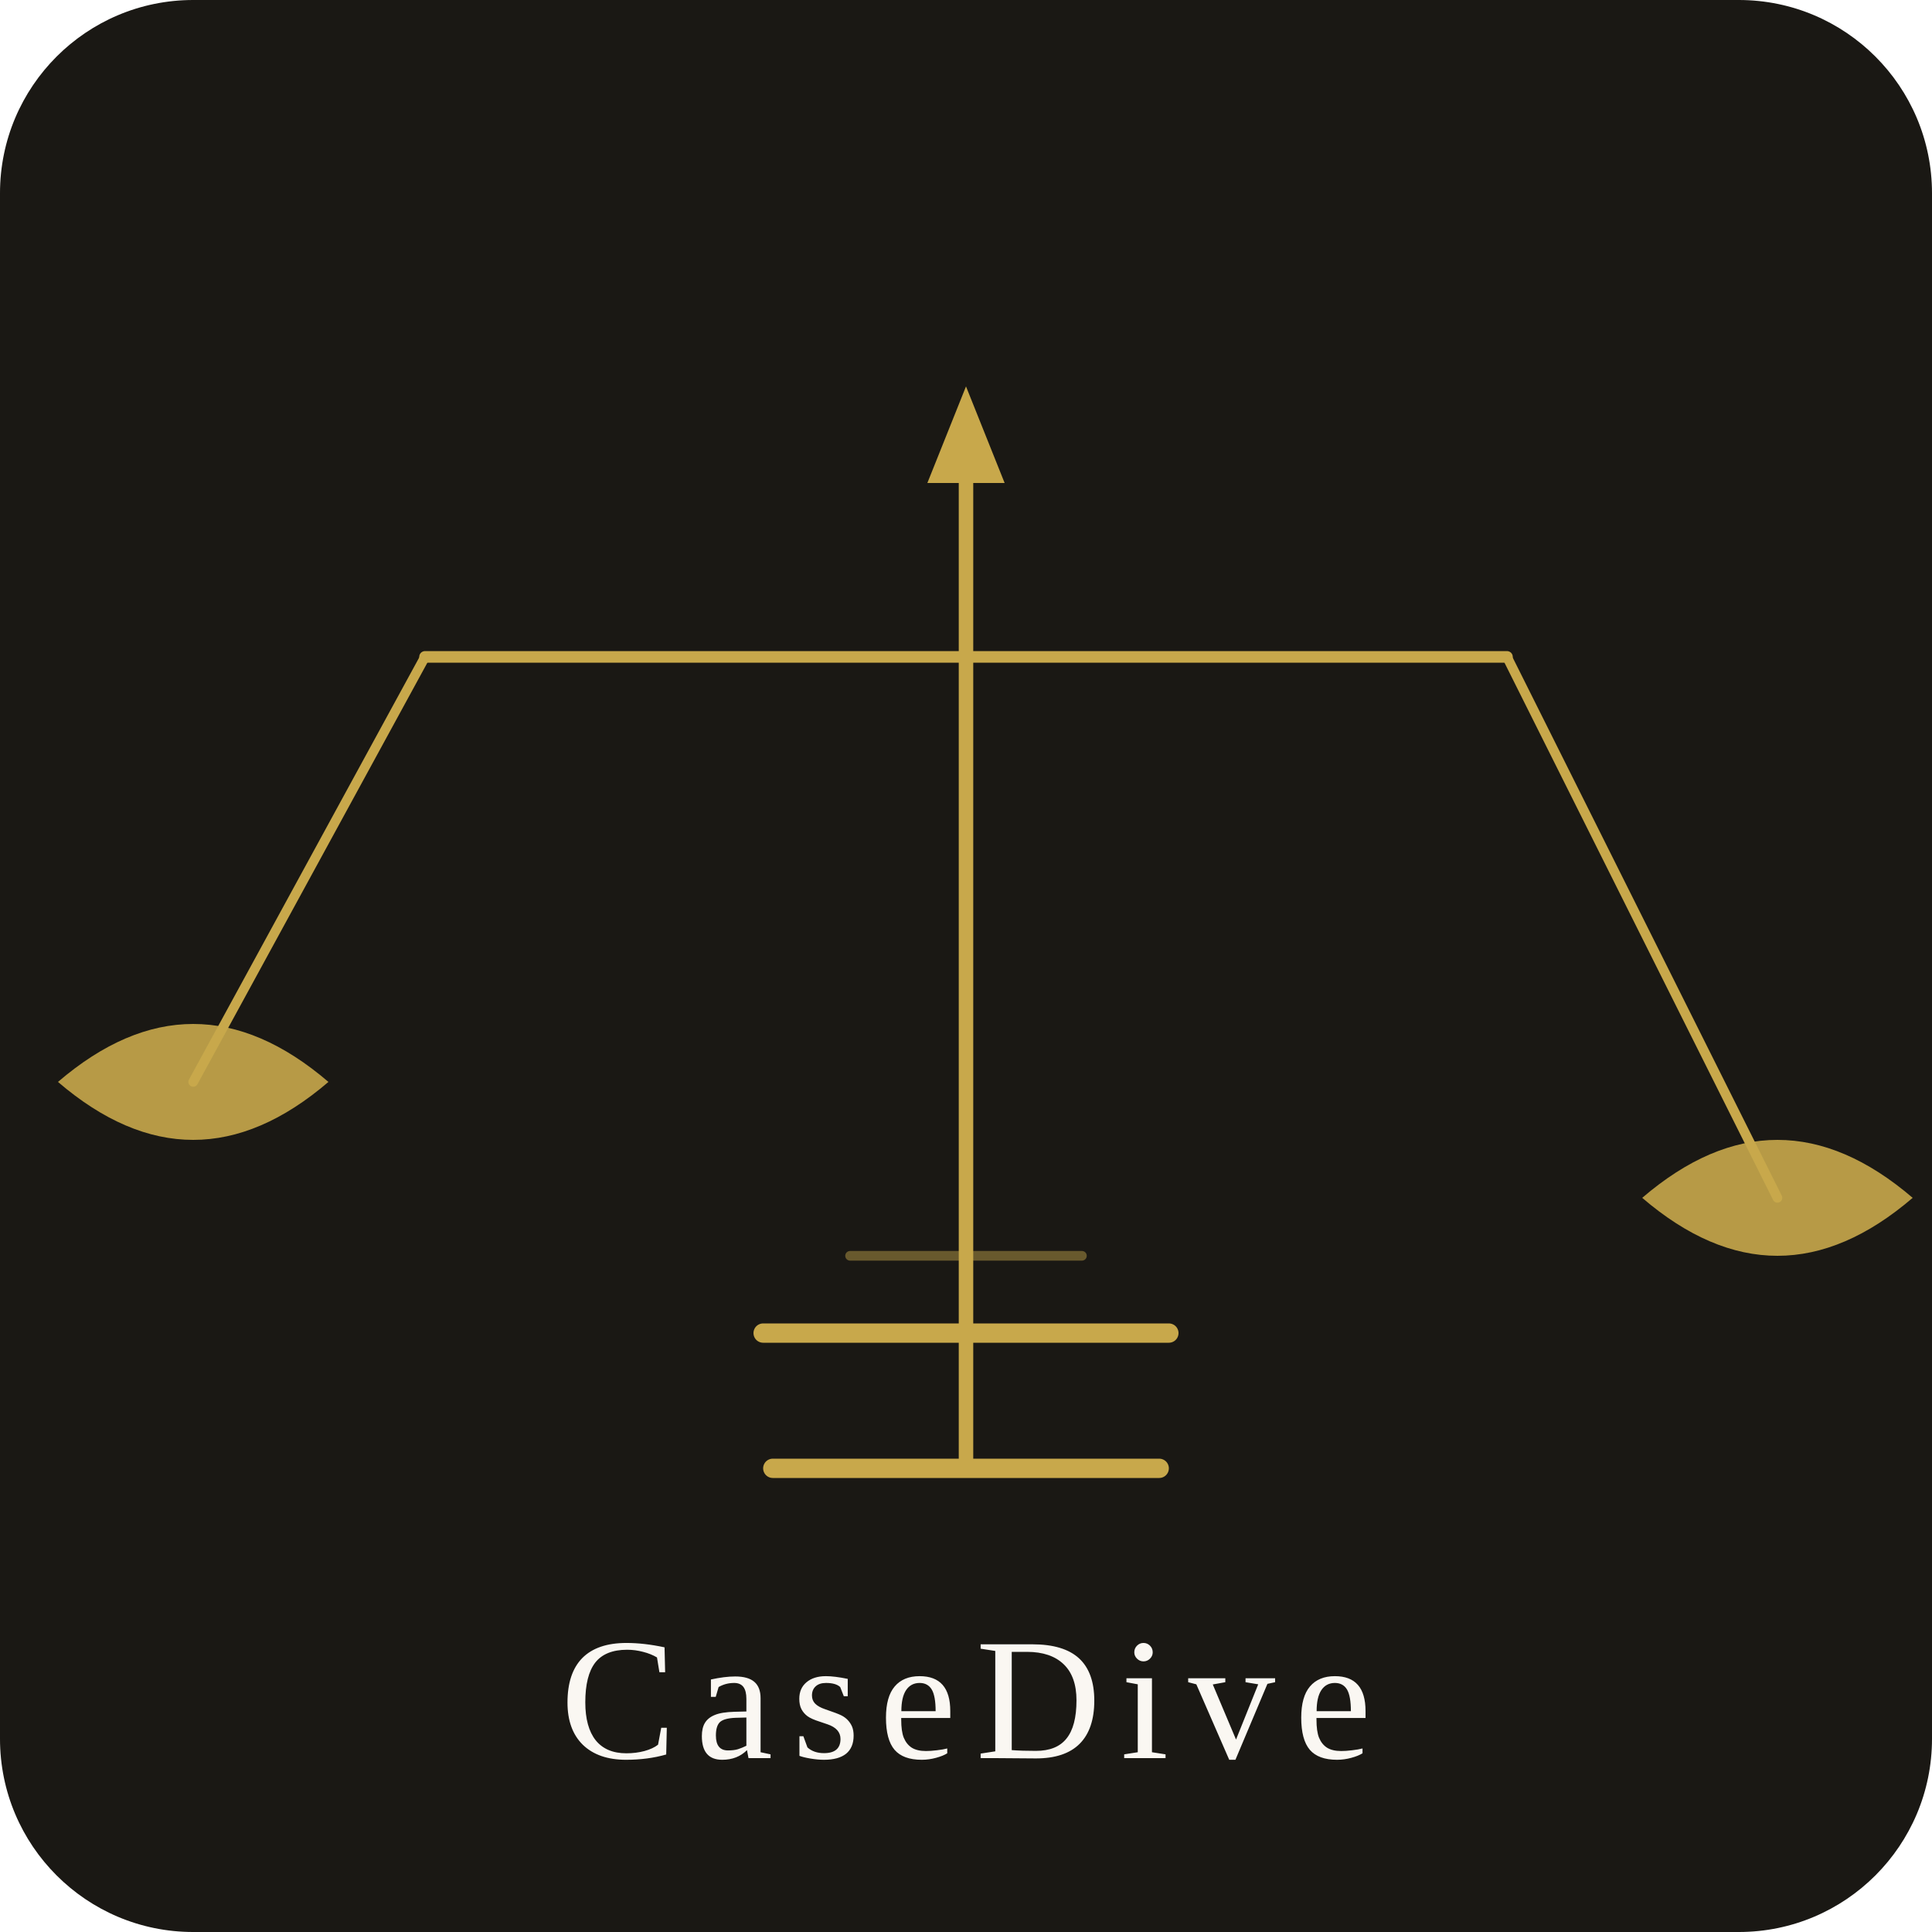
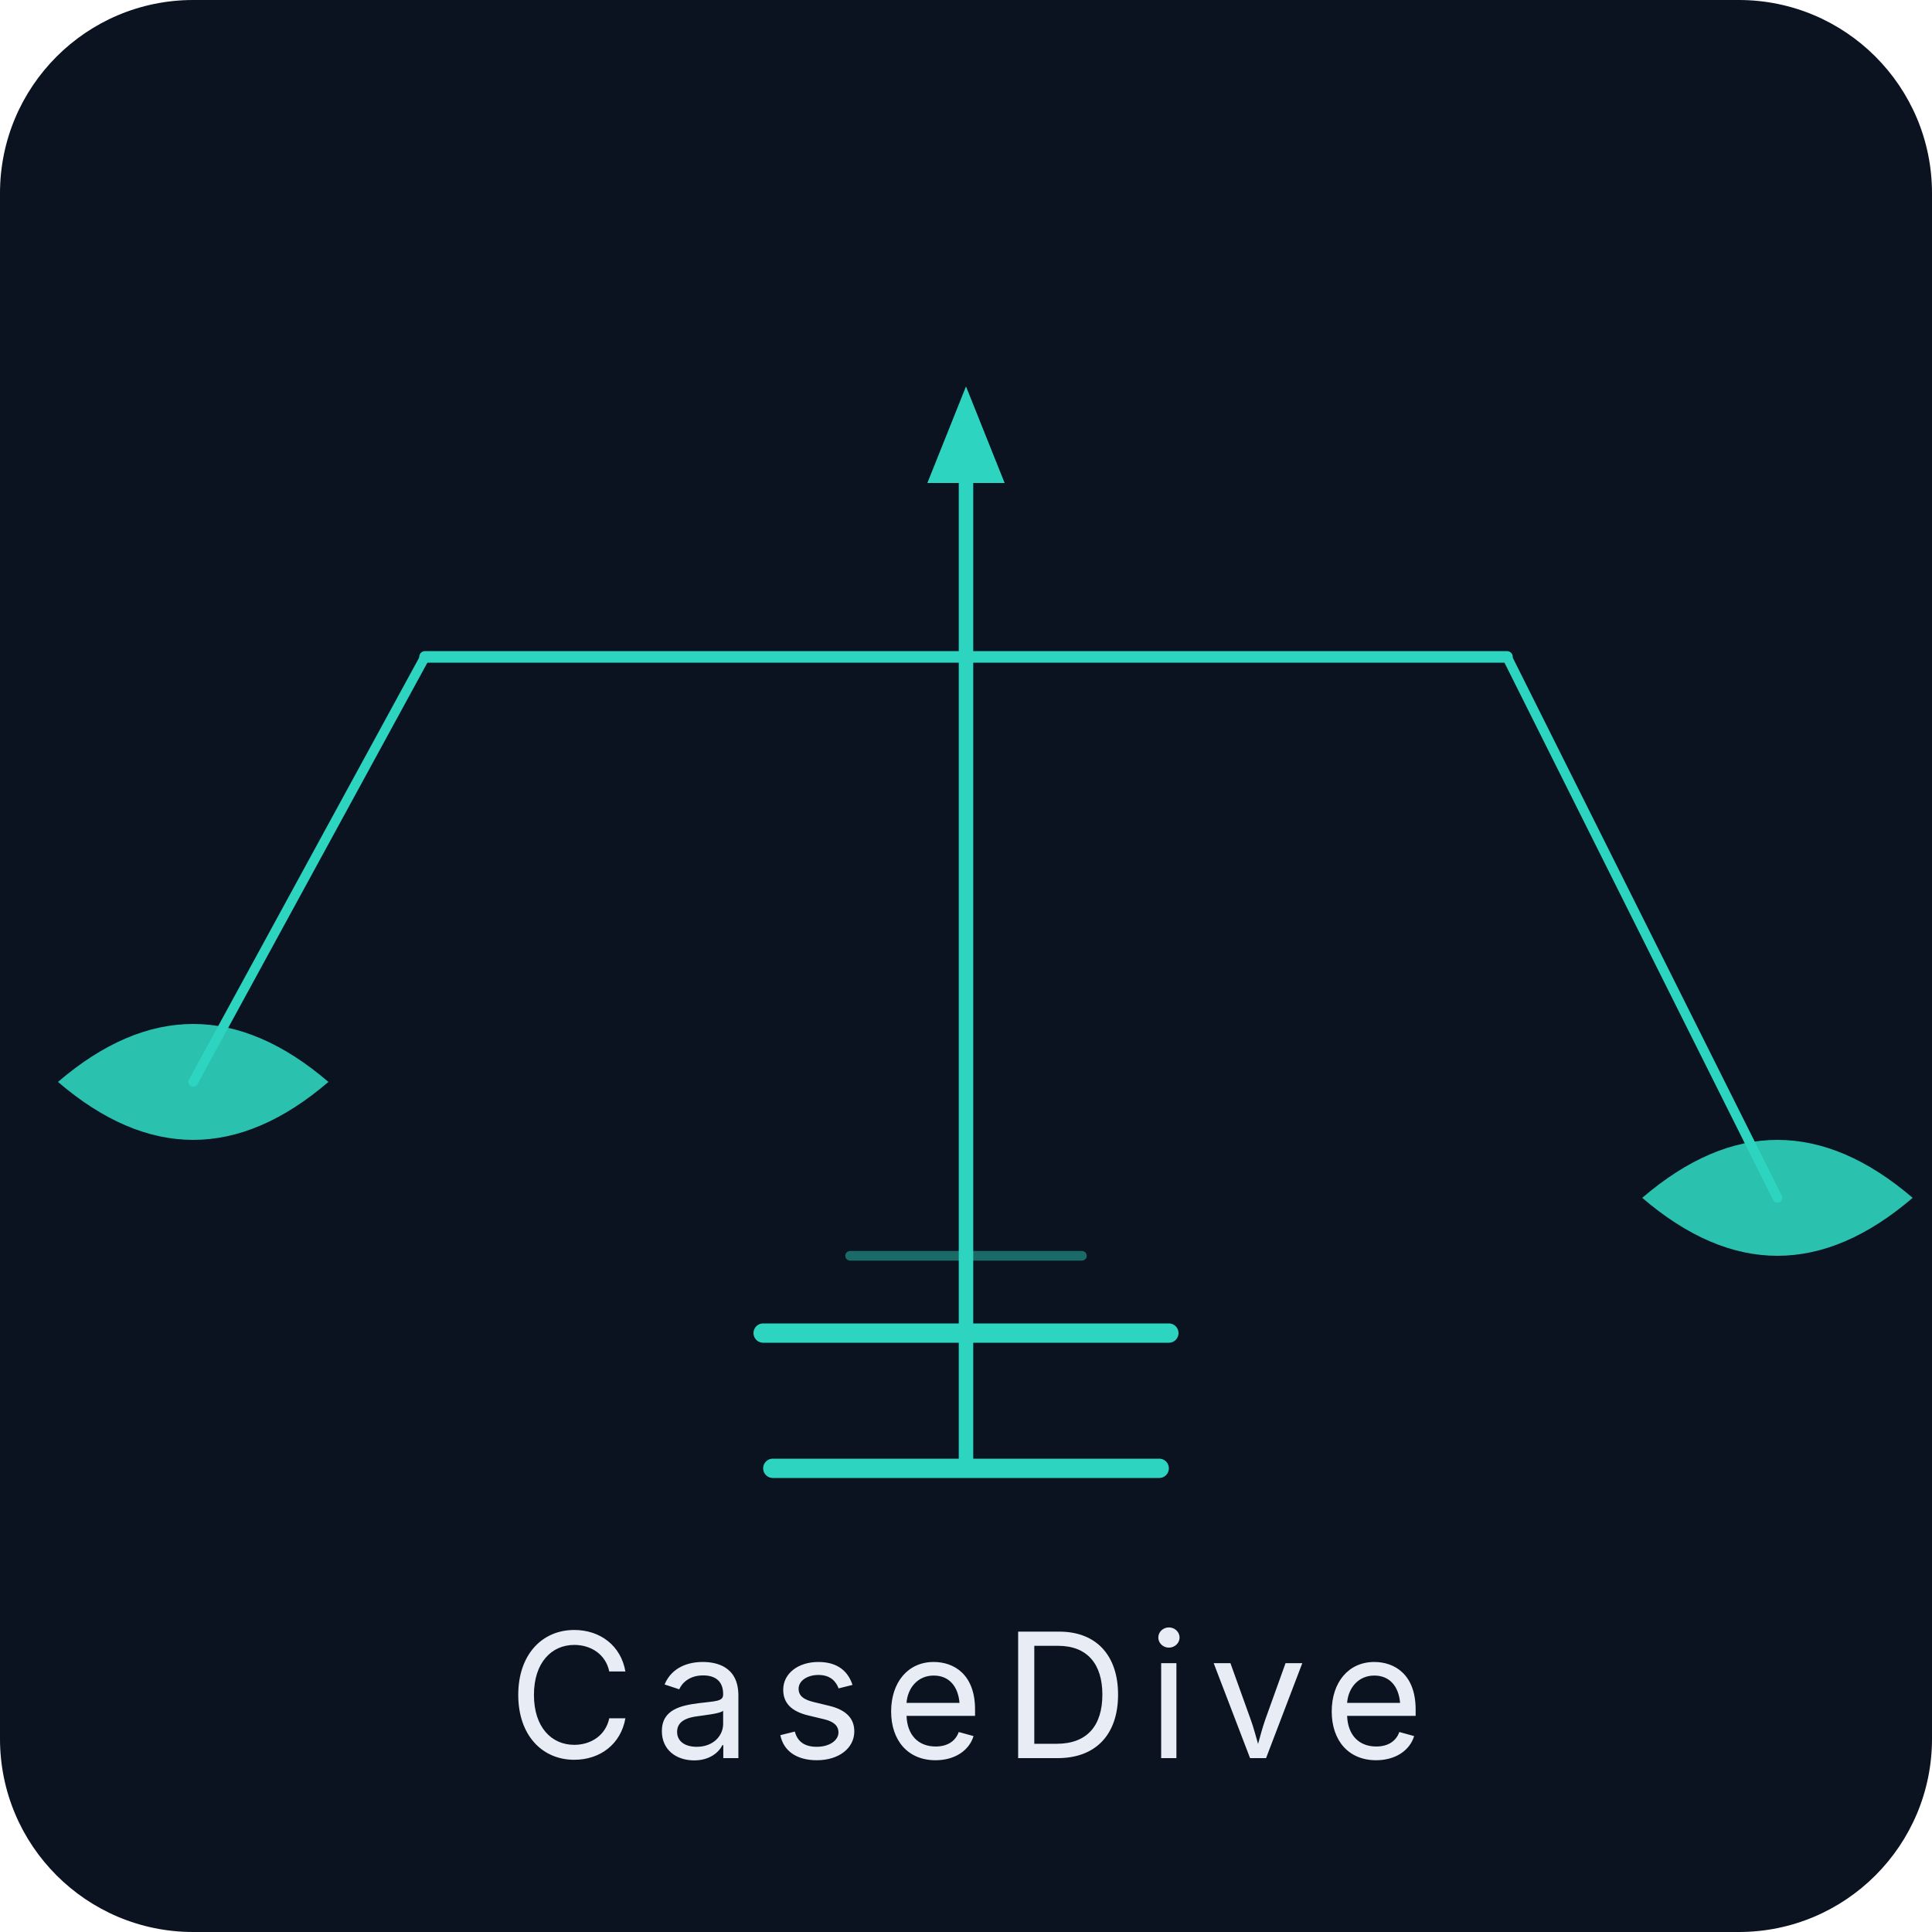
<svg xmlns="http://www.w3.org/2000/svg" width="200" height="200" viewBox="0 0 200 200">
-   <rect width="200" height="200" rx="20" fill="#1a1814" />
-   <line x1="100" y1="44" x2="100" y2="138" stroke="#c8a84b" stroke-width="1.5" stroke-linecap="round" />
-   <polygon points="100,40 104,50 96,50" fill="#c8a84b" />
-   <line x1="44" y1="68" x2="156" y2="68" stroke="#c8a84b" stroke-width="1.2" stroke-linecap="round" />
-   <line x1="44" y1="68" x2="20" y2="112" stroke="#c8a84b" stroke-width="1" stroke-linecap="round" />
-   <line x1="156" y1="68" x2="184" y2="124" stroke="#c8a84b" stroke-width="1" stroke-linecap="round" />
-   <path d="M6 112 Q20 100 34 112 Q20 124 6 112Z" fill="#c8a84b" opacity="0.9" />
-   <path d="M170 124 Q184 112 198 124 Q184 136 170 124Z" fill="#c8a84b" opacity="0.9" />
-   <line x1="79" y1="138" x2="121" y2="138" stroke="#c8a84b" stroke-width="2" stroke-linecap="round" />
-   <line x1="88" y1="130" x2="112" y2="130" stroke="#c8a84b" stroke-width="1" stroke-linecap="round" opacity="0.45" />
-   <line x1="100" y1="138" x2="100" y2="152" stroke="#c8a84b" stroke-width="1.5" stroke-linecap="round" />
-   <line x1="80" y1="152" x2="120" y2="152" stroke="#c8a84b" stroke-width="2" stroke-linecap="round" />
-   <text x="100" y="182" text-anchor="middle" font-family="'Times New Roman',Times,serif" font-size="18" fill="#FAF7F2" font-weight="400" letter-spacing="2">CaseDive</text>
+   <rect width="200" height="200" rx="20" fill="#0B1220" />
+   <line x1="100" y1="44" x2="100" y2="138" stroke="#2DD4BF" stroke-width="1.5" stroke-linecap="round" />
+   <polygon points="100,40 104,50 96,50" fill="#2DD4BF" />
+   <line x1="44" y1="68" x2="156" y2="68" stroke="#2DD4BF" stroke-width="1.2" stroke-linecap="round" />
+   <line x1="44" y1="68" x2="20" y2="112" stroke="#2DD4BF" stroke-width="1" stroke-linecap="round" />
+   <line x1="156" y1="68" x2="184" y2="124" stroke="#2DD4BF" stroke-width="1" stroke-linecap="round" />
+   <path d="M6 112 Q20 100 34 112 Q20 124 6 112Z" fill="#2DD4BF" opacity="0.9" />
+   <path d="M170 124 Q184 112 198 124 Q184 136 170 124Z" fill="#2DD4BF" opacity="0.9" />
+   <line x1="79" y1="138" x2="121" y2="138" stroke="#2DD4BF" stroke-width="2" stroke-linecap="round" />
+   <line x1="88" y1="130" x2="112" y2="130" stroke="#2DD4BF" stroke-width="1" stroke-linecap="round" opacity="0.45" />
+   <line x1="100" y1="138" x2="100" y2="152" stroke="#2DD4BF" stroke-width="1.5" stroke-linecap="round" />
+   <line x1="80" y1="152" x2="120" y2="152" stroke="#2DD4BF" stroke-width="2" stroke-linecap="round" />
+   <text x="100" y="182" text-anchor="middle" font-family="Space Grotesk, Inter, system-ui, sans-serif" font-size="18" fill="#E8EDF5" font-weight="400" letter-spacing="2">CaseDive</text>
</svg>
